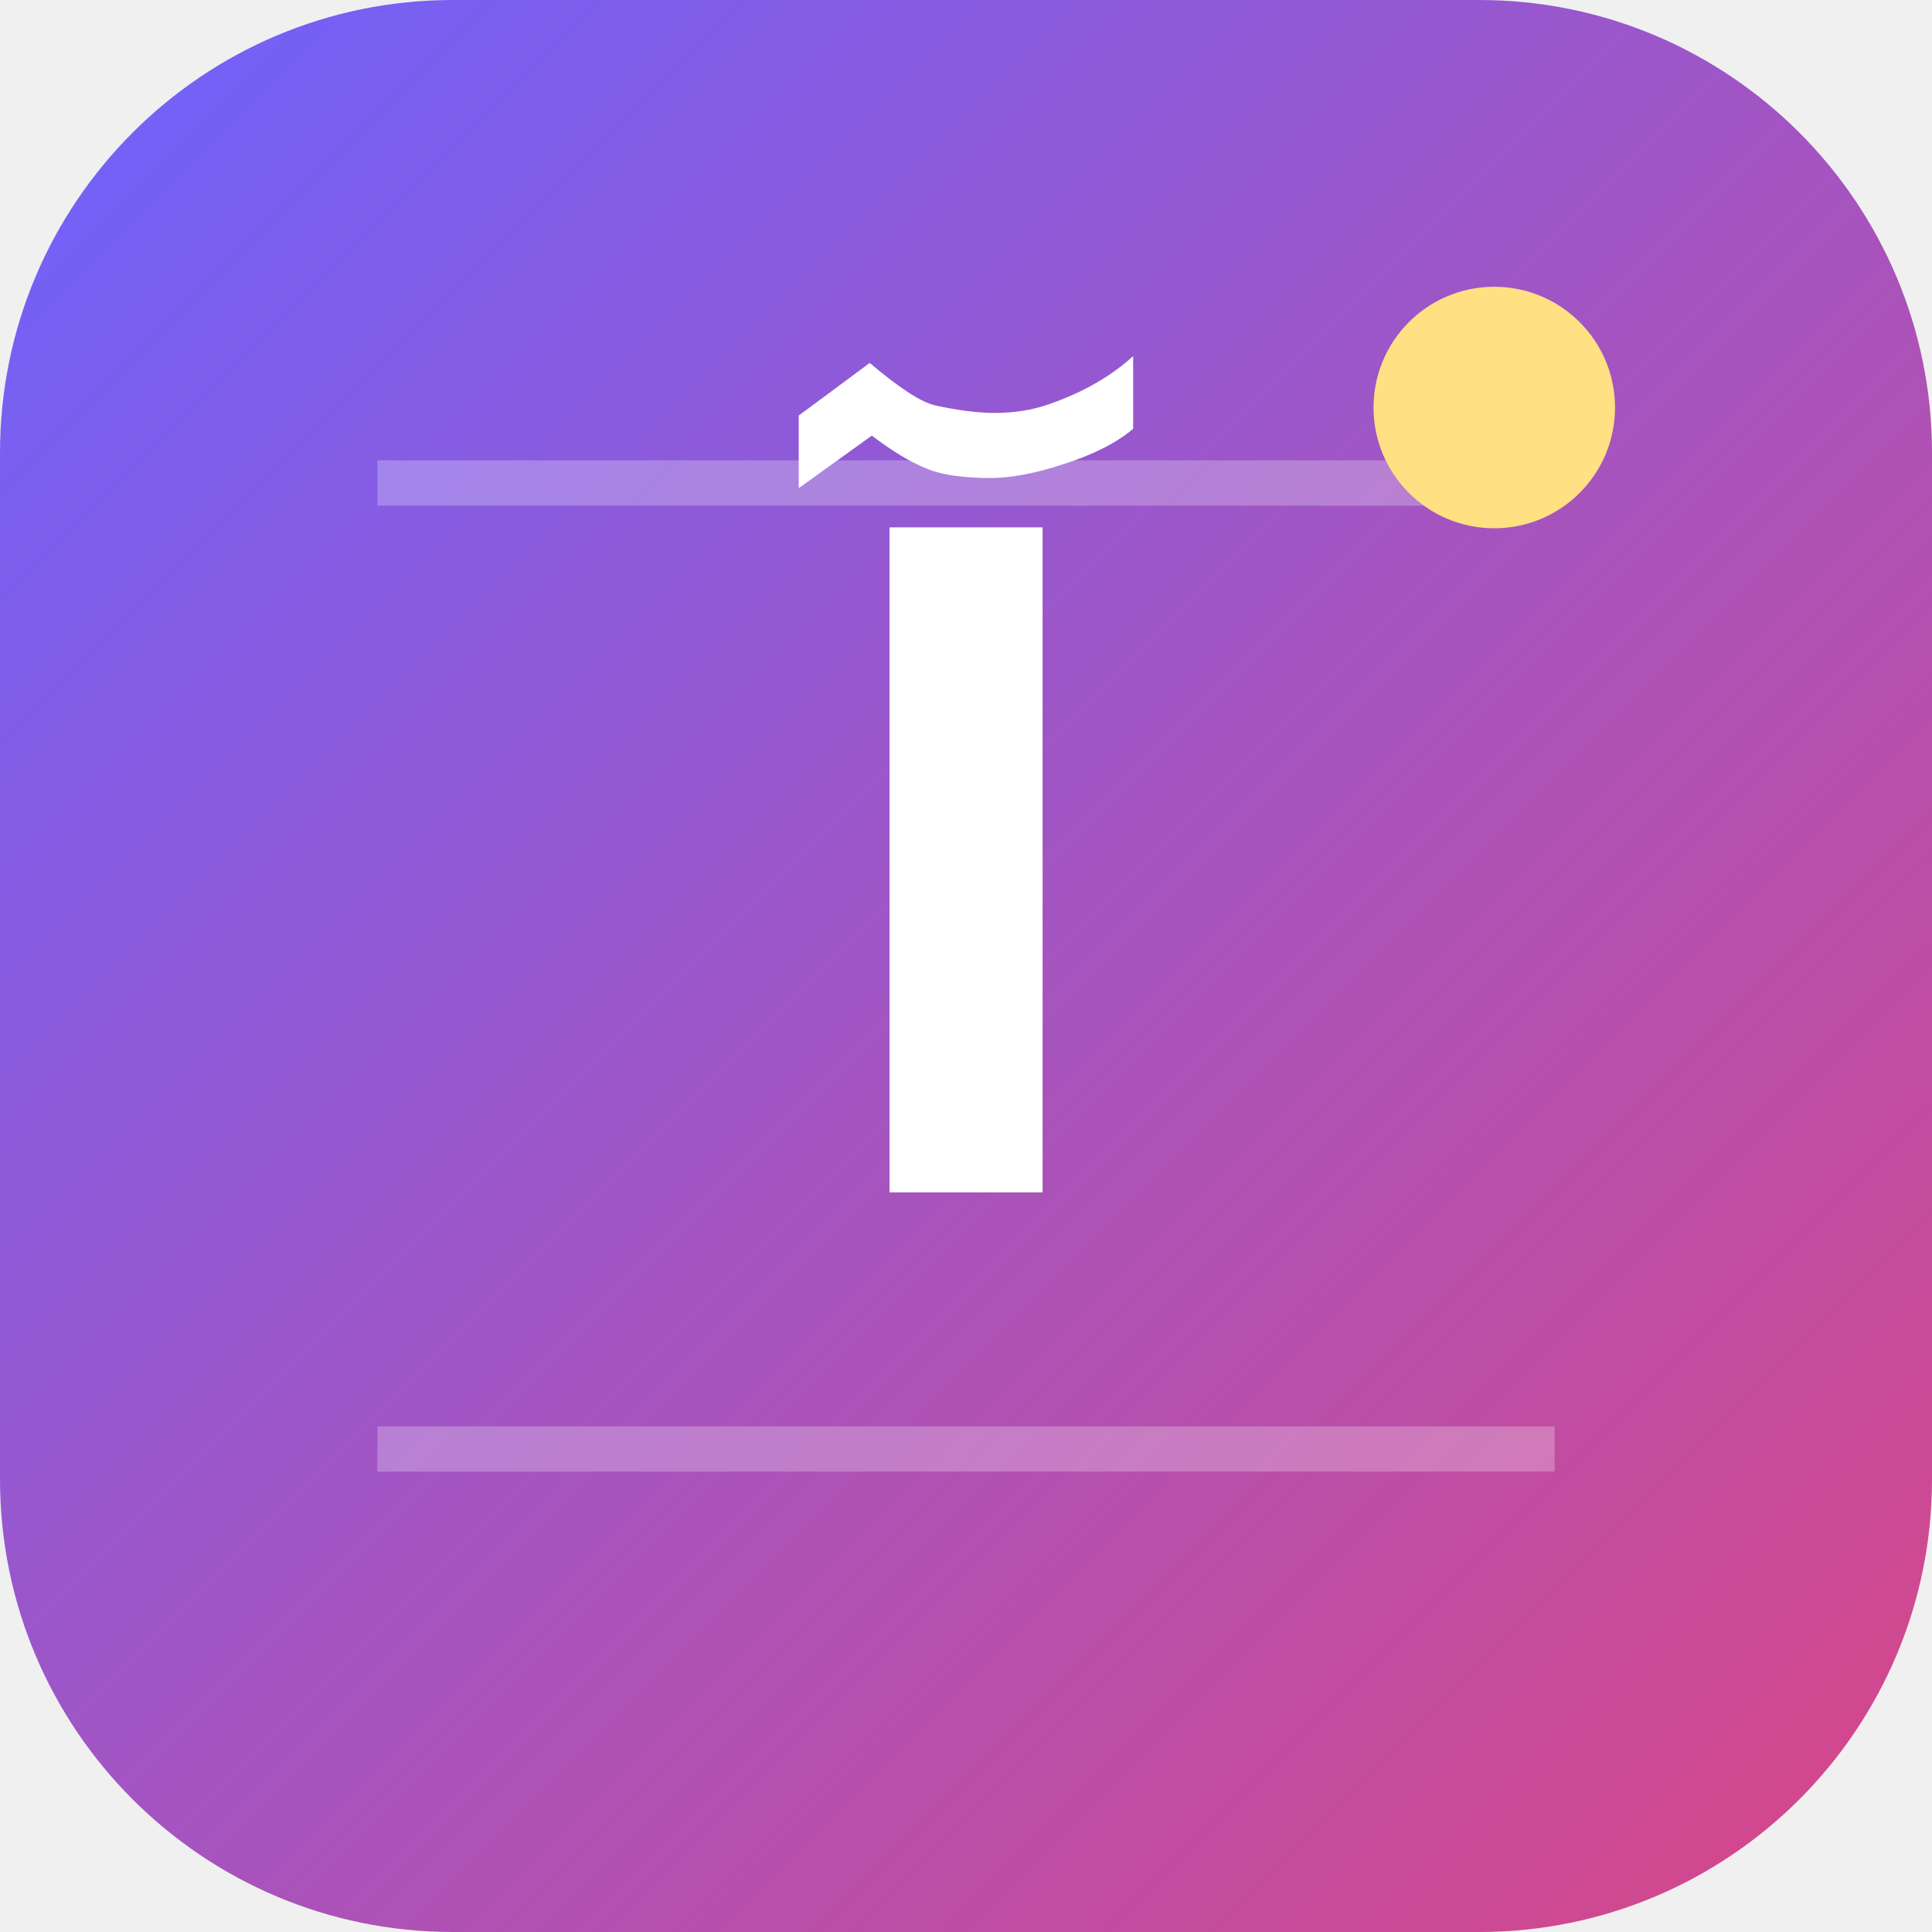
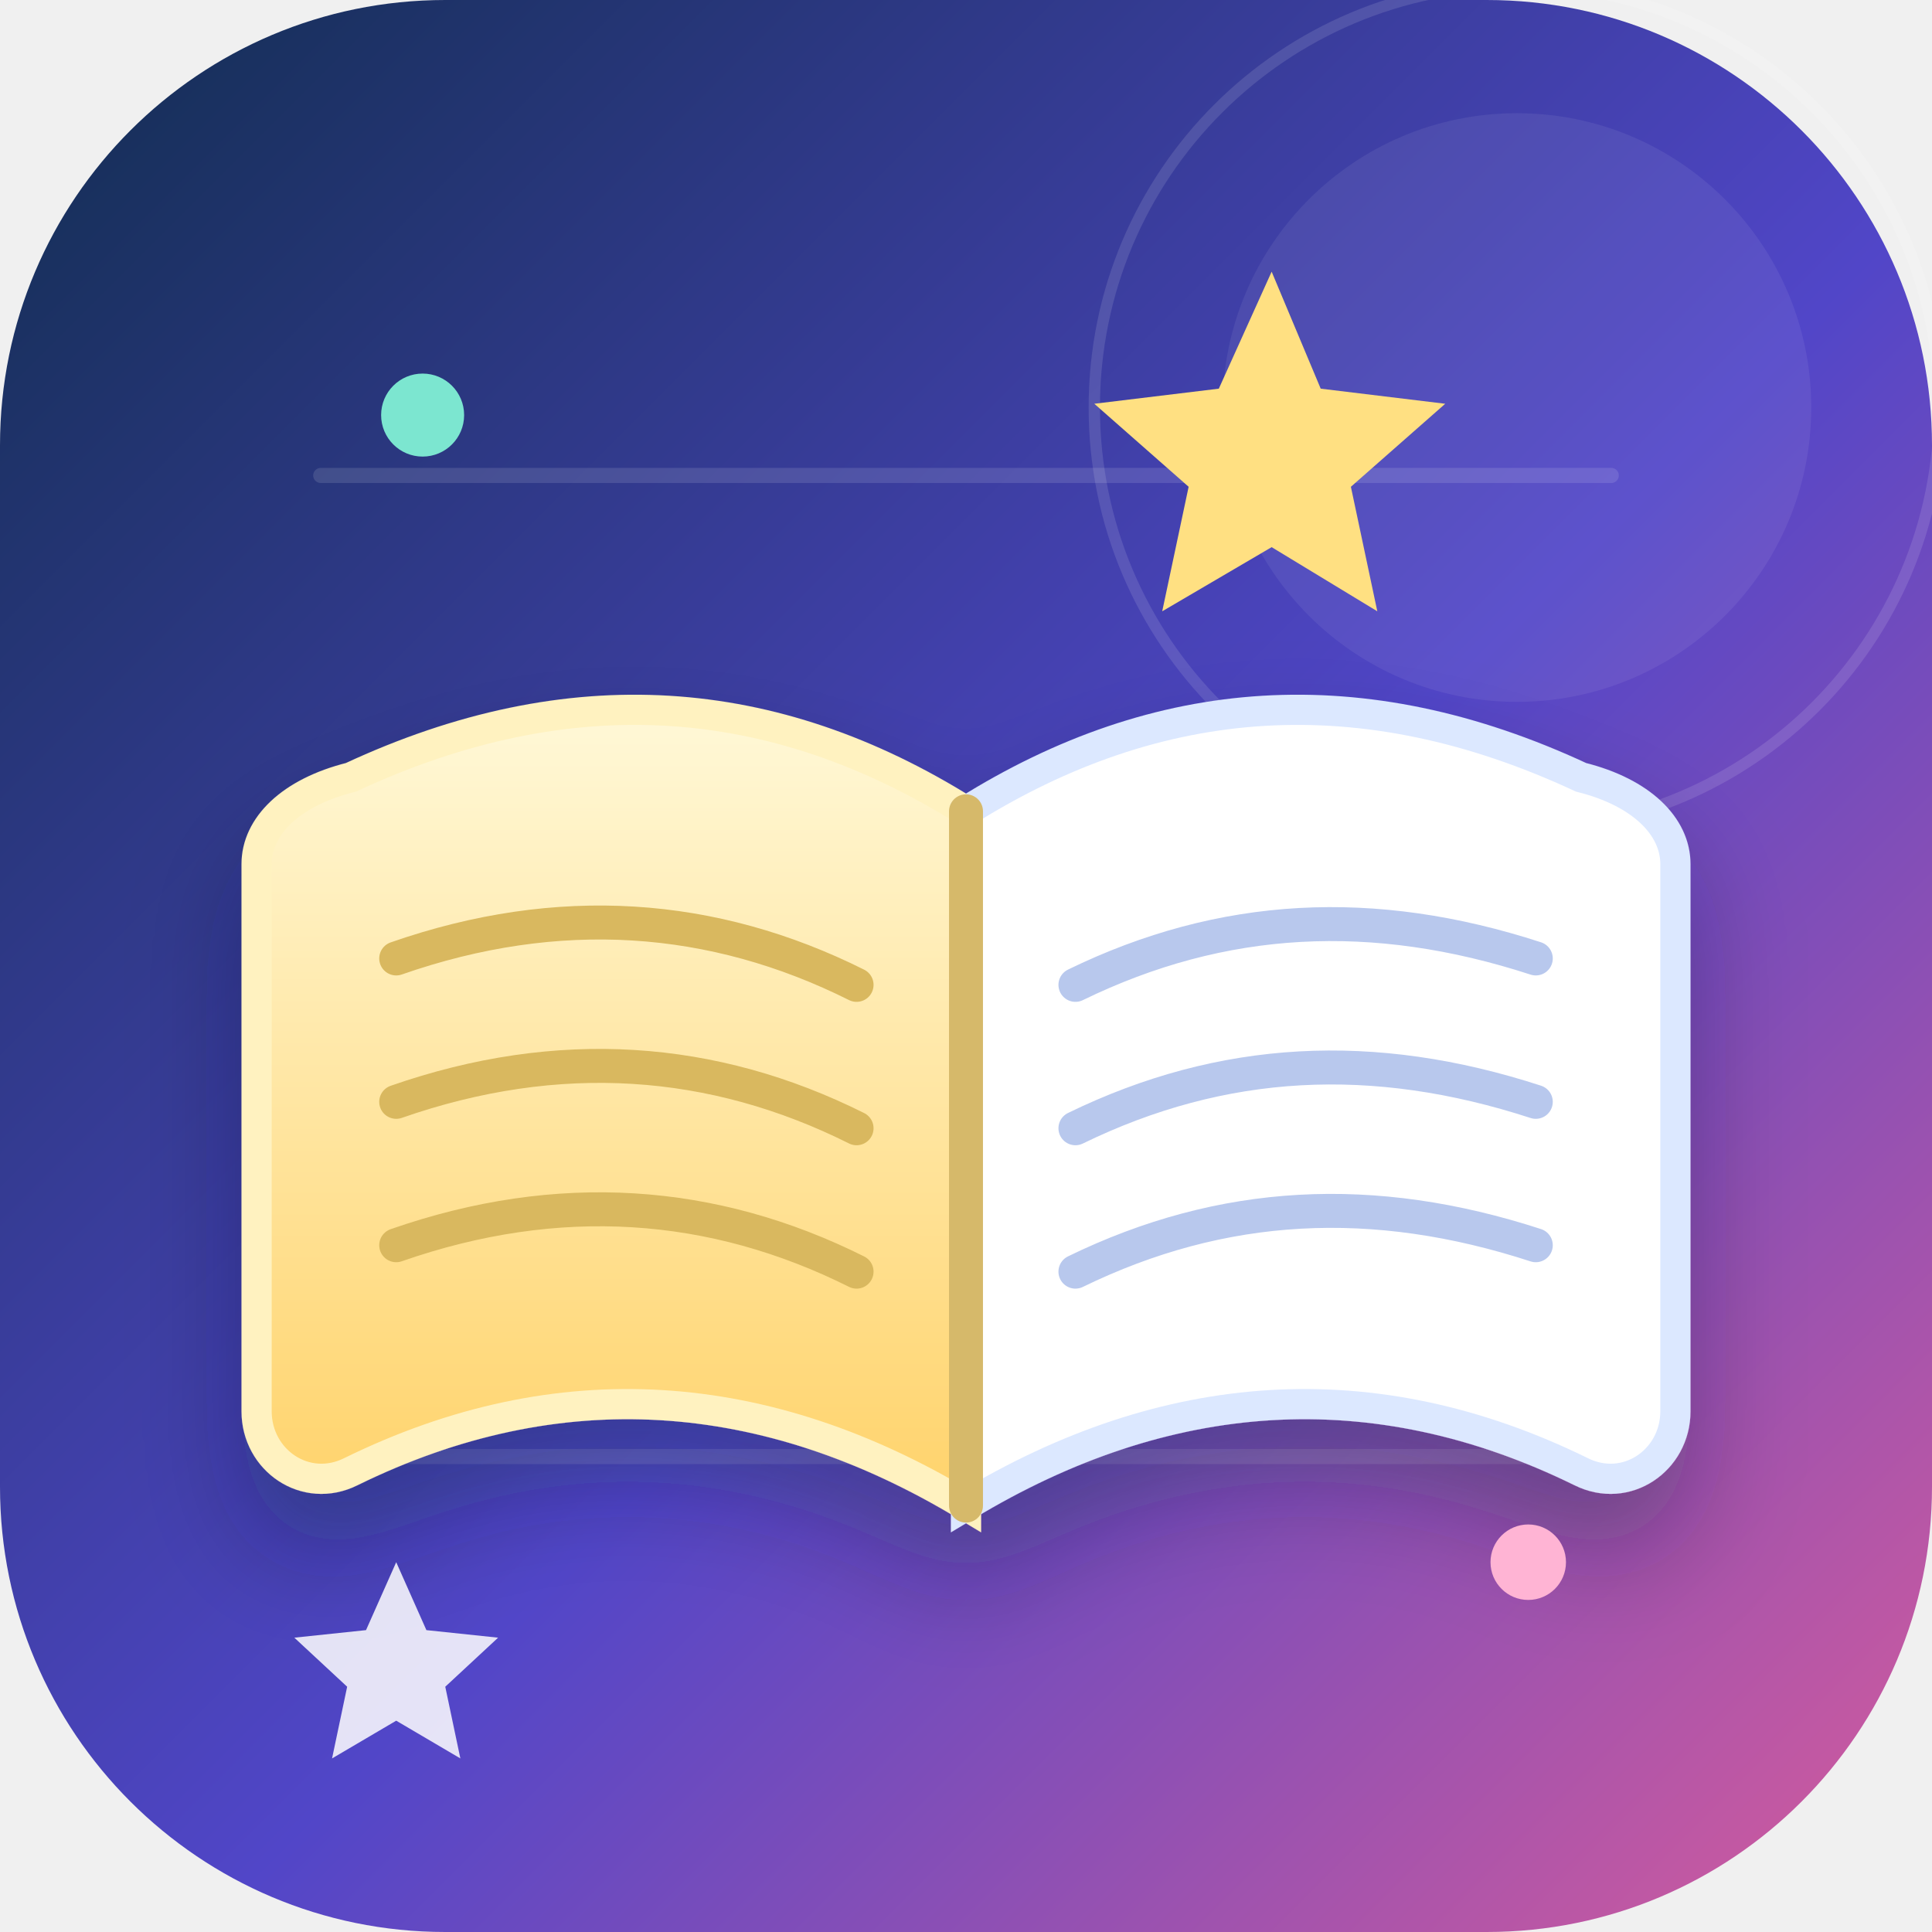
- <svg xmlns="http://www.w3.org/2000/svg" viewBox="0 0 128 128">
+ <svg xmlns="http://www.w3.org/2000/svg" viewBox="0 0 512 512">
  <defs>
-     <linearGradient id="g" x1="0" y1="0" x2="1" y2="1">
-       <stop stop-color="#6c63ff" />
-       <stop offset="1" stop-color="#d94685" />
+     <linearGradient id="bg" x1="0" y1="0" x2="1" y2="1">
+       <stop stop-color="#102d4e" />
+       <stop offset=".55" stop-color="#5146c8" />
+       <stop offset="1" stop-color="#d95c9b" />
    </linearGradient>
+     <linearGradient id="book" x1="0" y1="0" x2="0" y2="1">
+       <stop stop-color="#fff8d7" />
+       <stop offset="1" stop-color="#ffd36b" />
+     </linearGradient>
+     <filter id="shadow" x="-30%" y="-30%" width="160%" height="170%">
+       <feDropShadow dx="0" dy="16" stdDeviation="14" flood-color="#08152f" flood-opacity=".3" />
+     </filter>
  </defs>
-   <rect width="128" height="128" rx="30" fill="url(#g)" />
-   <path d="M25 32h78M25 96h78" stroke="#fff" stroke-opacity=".25" stroke-width="3" />
-   <text x="64" y="79" text-anchor="middle" font-size="58" font-weight="bold" fill="#fff" font-family="Tahoma,Arial">آ</text>
-   <circle cx="99" cy="27" r="8" fill="#ffe082" />
+   <rect width="512" height="512" rx="118" fill="url(#bg)" />
+   <circle cx="402" cy="108" r="78" fill="#fff" opacity=".07" />
+   <circle cx="402" cy="108" r="112" fill="none" stroke="#fff" stroke-opacity=".12" stroke-width="3" />
+   <path d="M85 126h342M85 386h342" stroke="#fff" stroke-opacity=".12" stroke-width="4" stroke-linecap="round" />
+   <g filter="url(#shadow)">
+     <path d="M93 206c58-27 112-23 163 9v184c-53-32-108-36-163-9-12 6-25-3-25-16V229c0-10 9-19 25-23Z" fill="url(#book)" stroke="#fff2c0" stroke-width="8" />
+     <path d="M419 206c-58-27-112-23-163 9v184c53-32 108-36 163-9 12 6 25-3 25-16V229c0-10-9-19-25-23Z" fill="#fff" stroke="#dce8ff" stroke-width="8" />
+     <path d="M256 215v184" stroke="#d6b96b" stroke-width="9" stroke-linecap="round" />
+     <path d="M105 254c43-15 84-12 122 7M105 292c43-15 84-12 122 7M105 330c43-15 84-12 122 7" fill="none" stroke="#d9b85e" stroke-width="9" stroke-linecap="round" />
+     <path d="M285 261c39-19 79-21 122-7M285 299c39-19 79-21 122-7M285 337c39-19 79-21 122-7" fill="none" stroke="#b8c8ed" stroke-width="9" stroke-linecap="round" />
+   </g>
+   <path d="m337 72 13 31 33 4-25 22 7 33-28-17-29 17 7-33-25-22 33-4z" fill="#ffe082" />
+   <circle cx="112" cy="110" r="11" fill="#7ce6d0" />
+   <circle cx="405" cy="414" r="10" fill="#ffb4d4" />
+   <path d="m105 414 8 18 19 2-14 13 4 19-17-10-17 10 4-19-14-13 19-2z" fill="#fff" opacity=".85" />
</svg>
